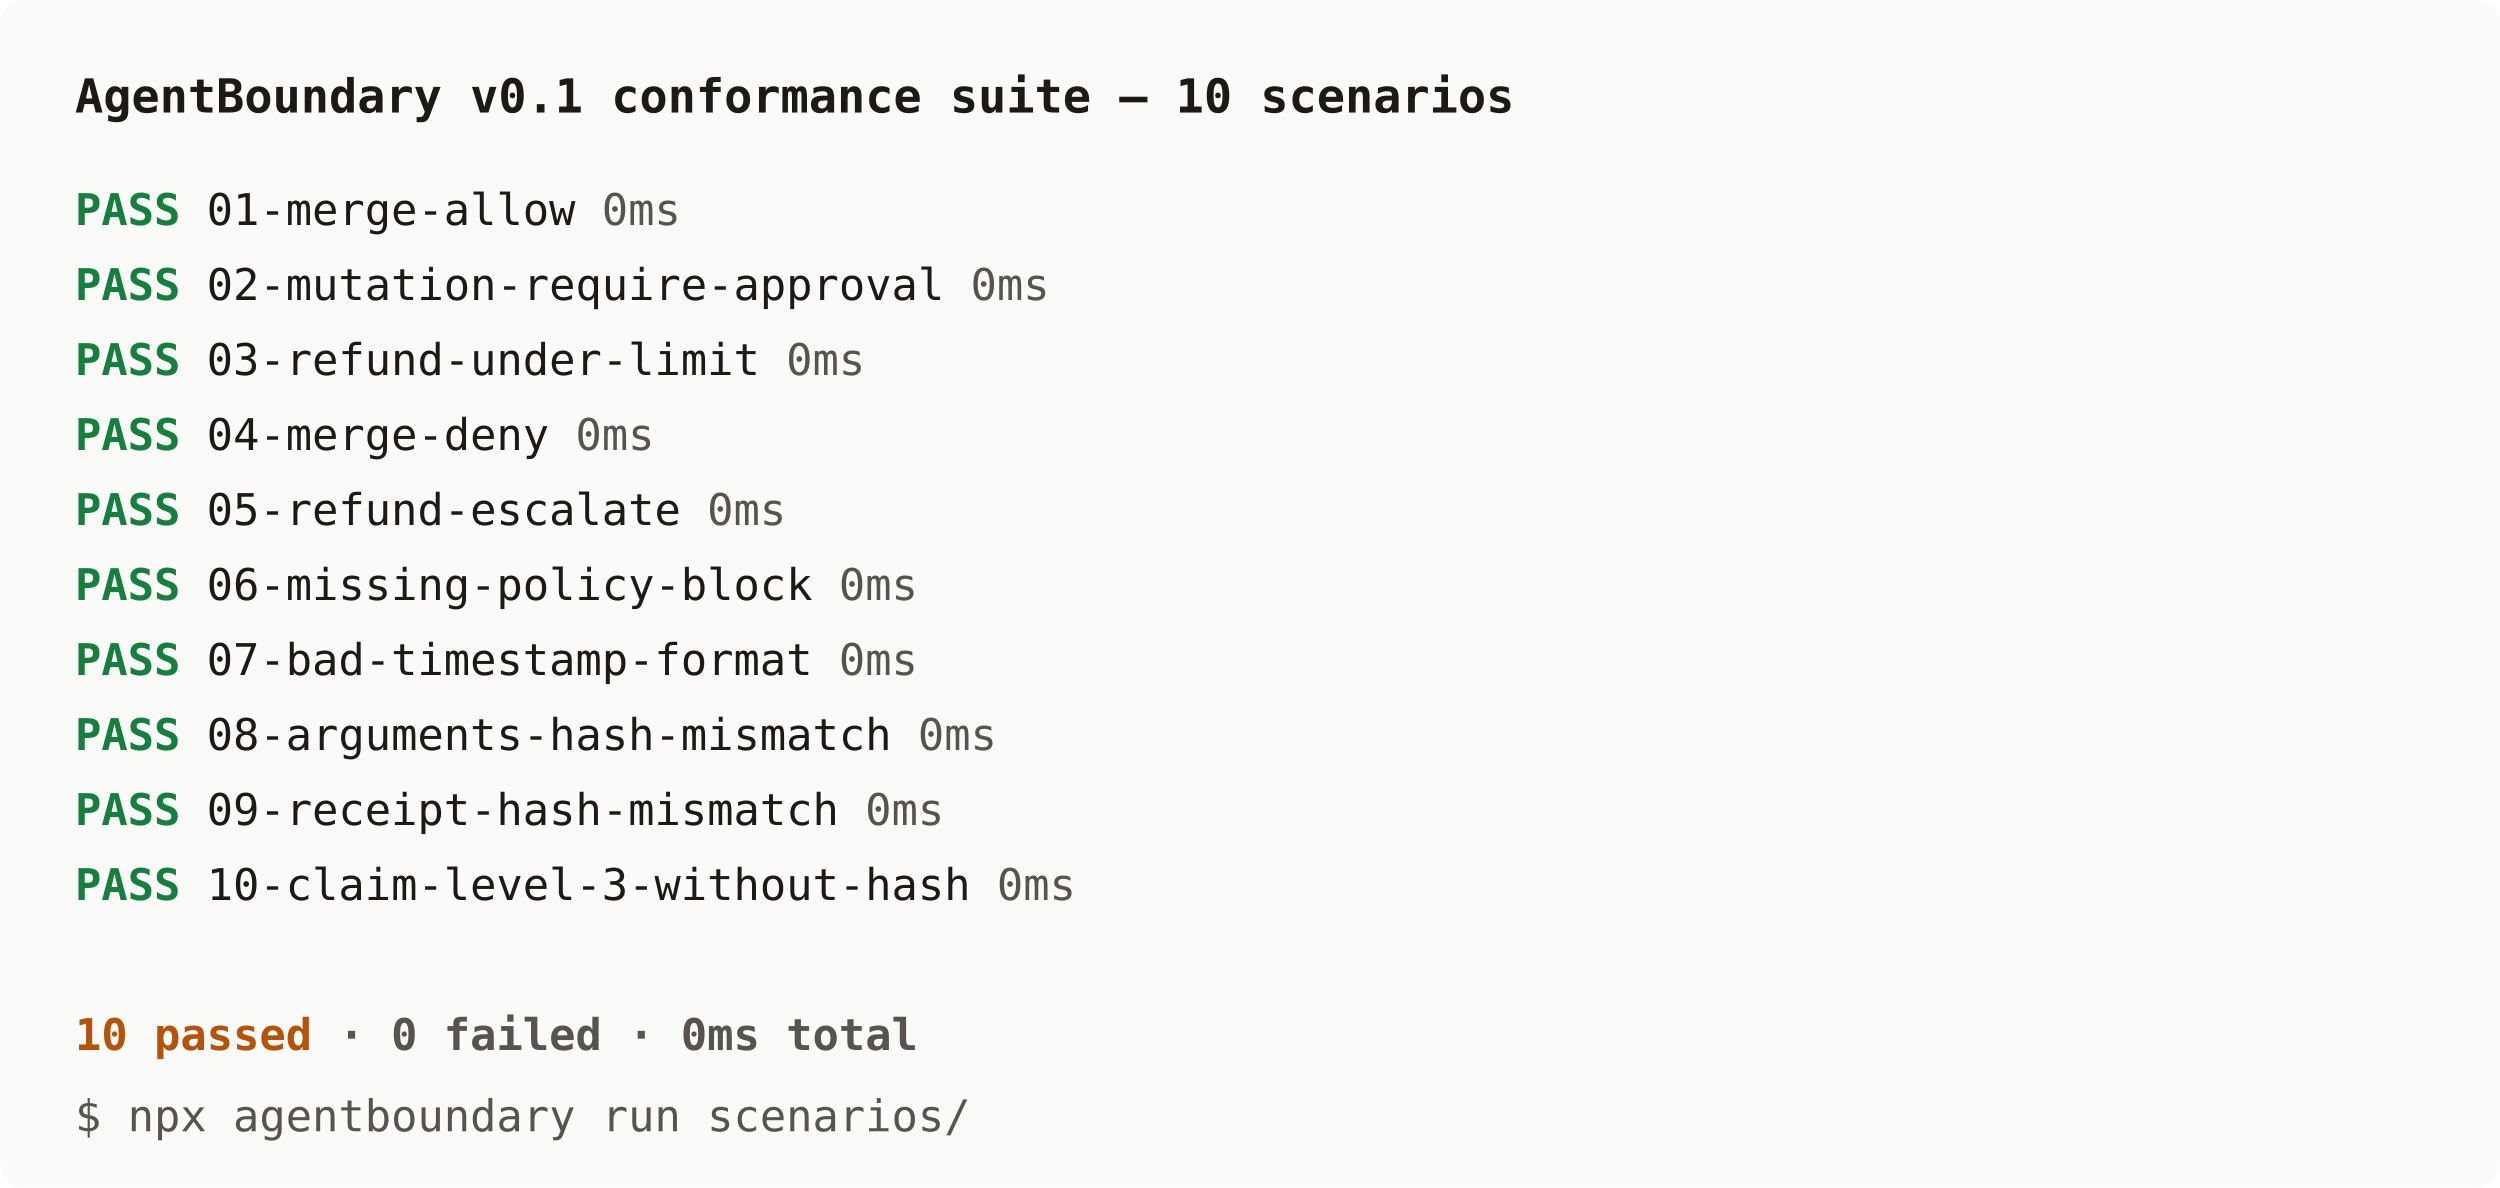
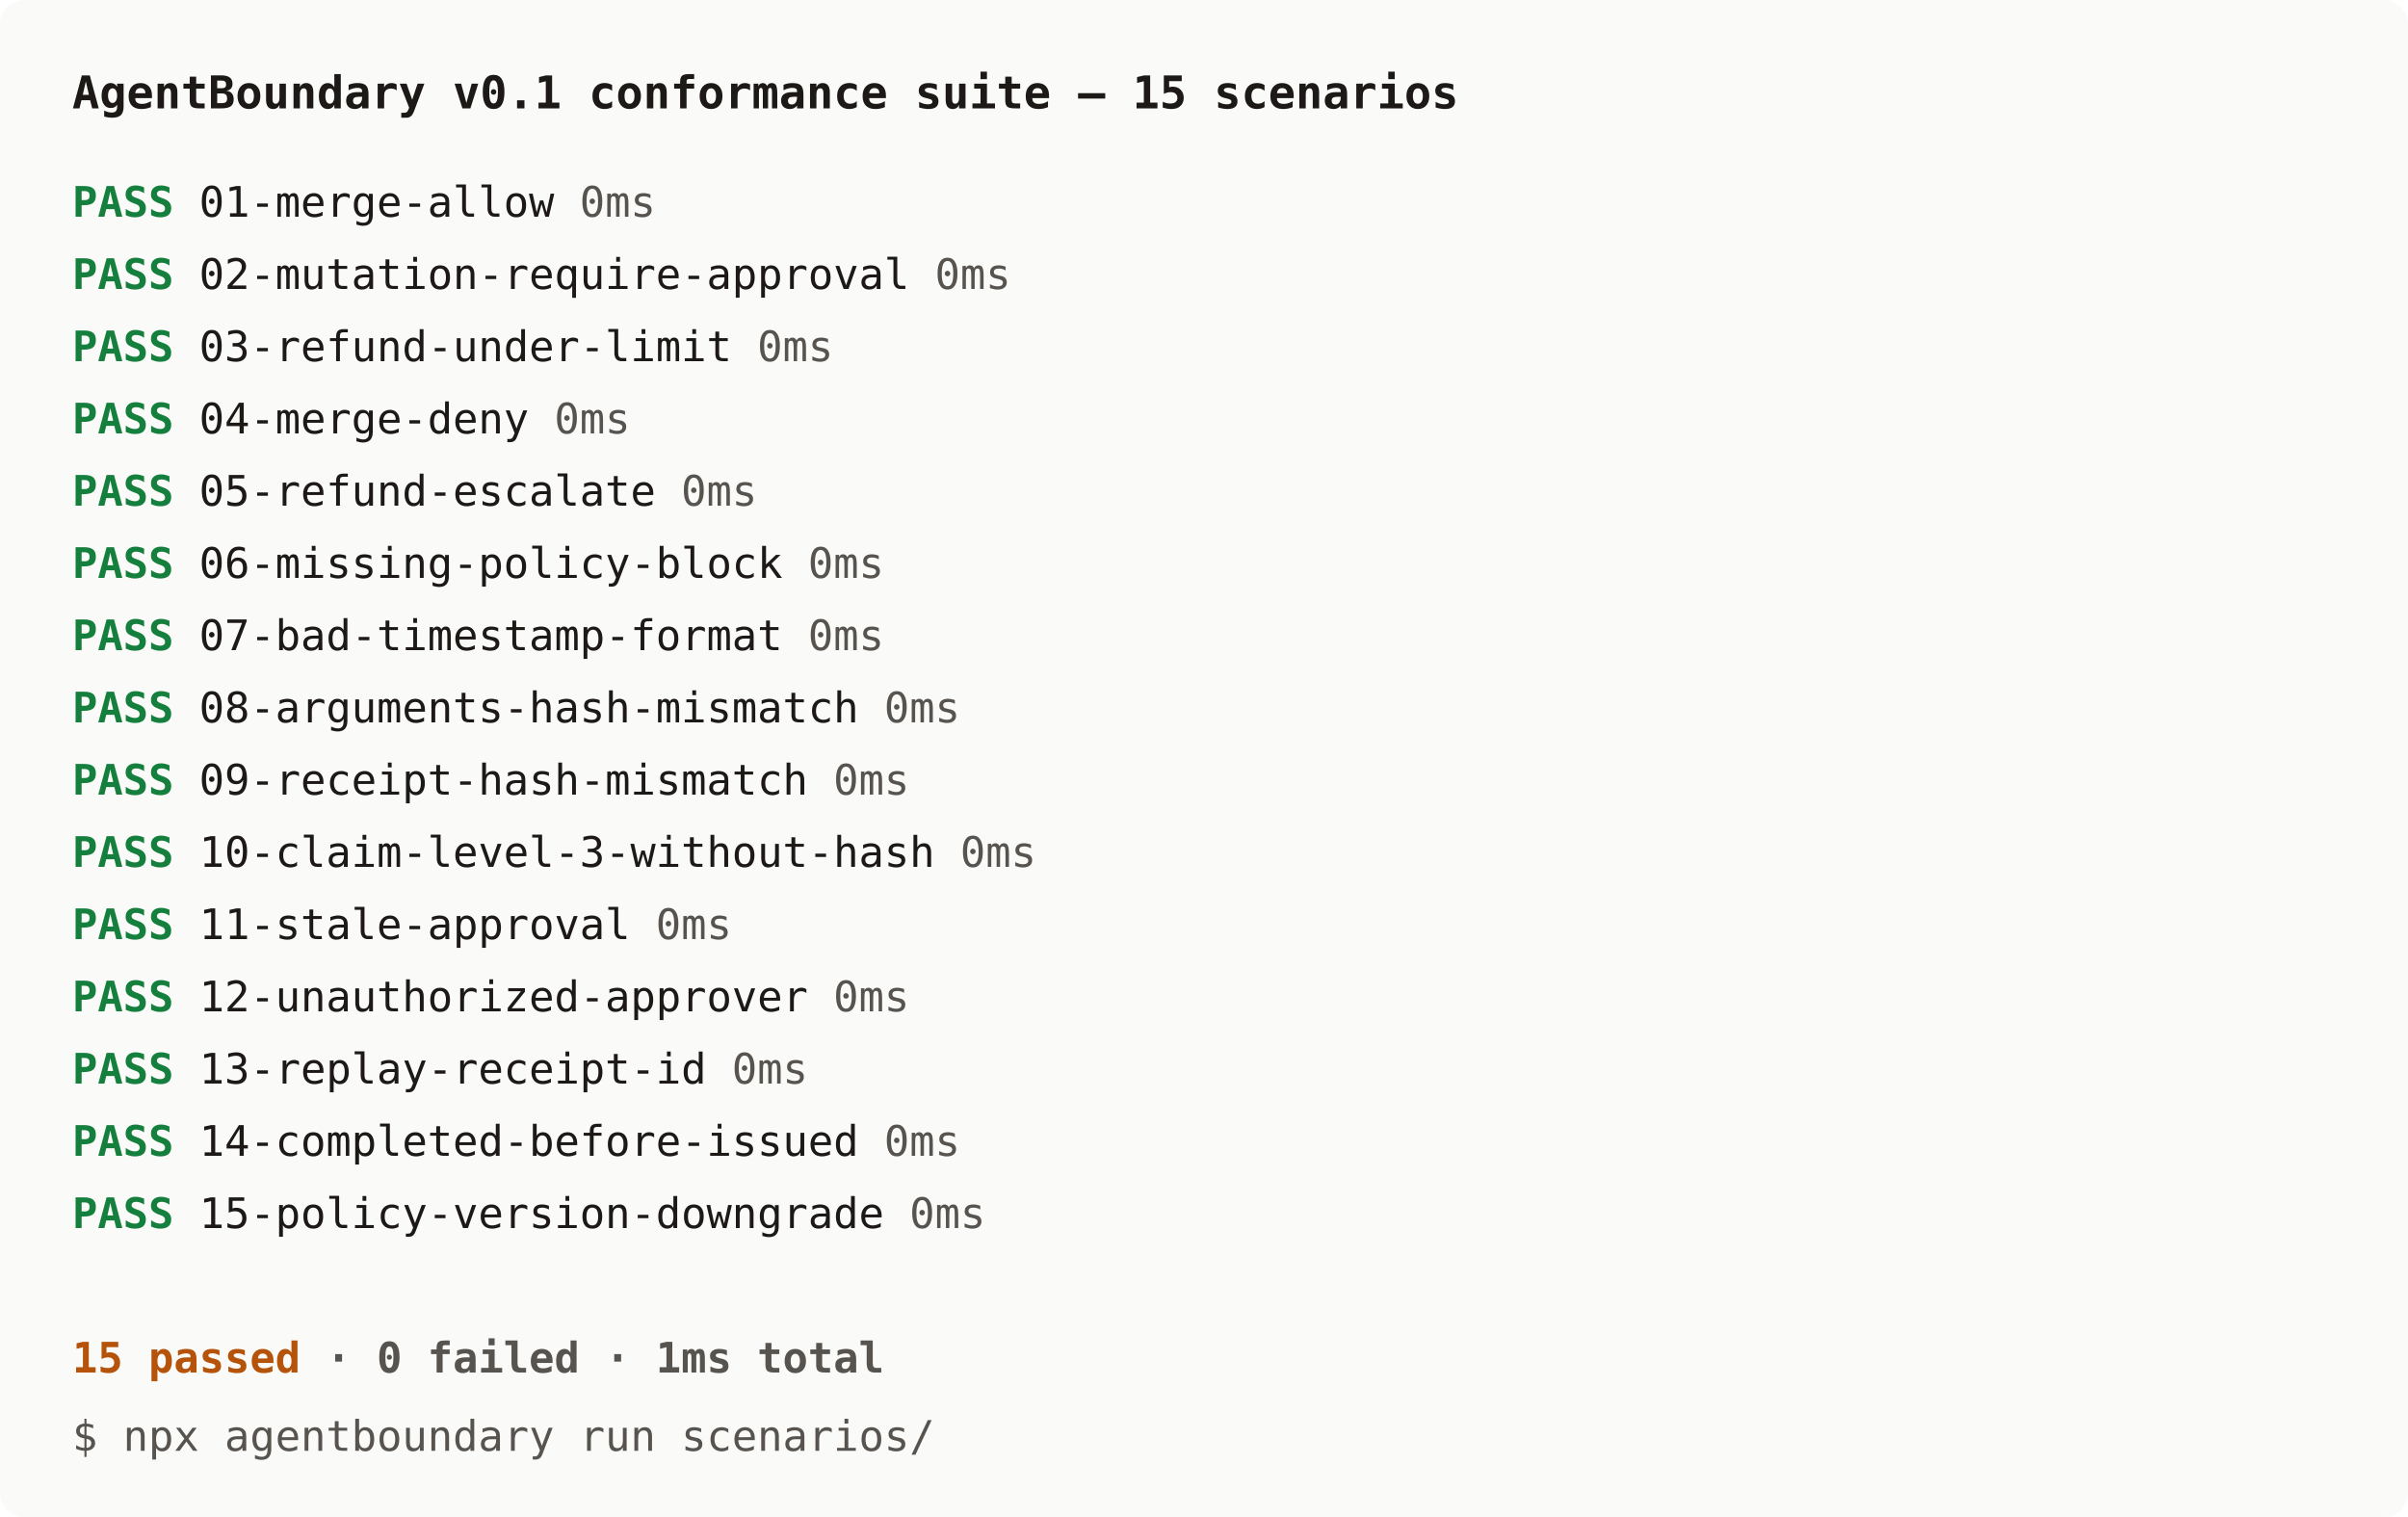
- <svg xmlns="http://www.w3.org/2000/svg" viewBox="0 0 800 380" role="img" aria-label="AgentBoundary v0.1 conformance suite — 10 of 10 scenarios pass">
+ <svg xmlns="http://www.w3.org/2000/svg" viewBox="0 0 800 504" role="img" aria-label="AgentBoundary v0.1 conformance suite — 15 of 15 scenarios pass">
  <style>
    .bg { fill: #fafaf9; }
    .fg { fill: #1c1917; }
    .muted { fill: #57534e; }
    .pass { fill: #15803d; }
    .accent { fill: #b45309; }
    @media (prefers-color-scheme: dark) {
      .bg { fill: #0c0a09; }
      .fg { fill: #f5f5f4; }
      .muted { fill: #a8a29e; }
      .pass { fill: #4ade80; }
      .accent { fill: #fbbf24; }
    }
    text { font-family: ui-monospace, SFMono-Regular, "SF Mono", Menlo, Monaco, "Cascadia Mono", Consolas, monospace; font-size: 14px; }
    .title { font-size: 15px; font-weight: 600; }
    .footer { font-size: 14px; font-weight: 600; }
  </style>
-   <rect class="bg" width="800" height="380" rx="8" />
-   <text class="fg title" x="24" y="36">AgentBoundary v0.1 conformance suite — 10 scenarios</text>
+   <rect class="bg" width="800" height="504" rx="8" />
+   <text class="fg title" x="24" y="36">AgentBoundary v0.1 conformance suite — 15 scenarios</text>
  <g transform="translate(24,72)">
    <text y="0">
      <tspan class="pass" font-weight="600">PASS</tspan>
      <tspan class="fg">01-merge-allow</tspan>
      <tspan class="muted">0ms</tspan>
    </text>
    <text y="24">
      <tspan class="pass" font-weight="600">PASS</tspan>
      <tspan class="fg">02-mutation-require-approval</tspan>
      <tspan class="muted">0ms</tspan>
    </text>
    <text y="48">
      <tspan class="pass" font-weight="600">PASS</tspan>
      <tspan class="fg">03-refund-under-limit</tspan>
      <tspan class="muted">0ms</tspan>
    </text>
    <text y="72">
      <tspan class="pass" font-weight="600">PASS</tspan>
      <tspan class="fg">04-merge-deny</tspan>
      <tspan class="muted">0ms</tspan>
    </text>
    <text y="96">
      <tspan class="pass" font-weight="600">PASS</tspan>
      <tspan class="fg">05-refund-escalate</tspan>
      <tspan class="muted">0ms</tspan>
    </text>
    <text y="120">
      <tspan class="pass" font-weight="600">PASS</tspan>
      <tspan class="fg">06-missing-policy-block</tspan>
      <tspan class="muted">0ms</tspan>
    </text>
    <text y="144">
      <tspan class="pass" font-weight="600">PASS</tspan>
      <tspan class="fg">07-bad-timestamp-format</tspan>
      <tspan class="muted">0ms</tspan>
    </text>
    <text y="168">
      <tspan class="pass" font-weight="600">PASS</tspan>
      <tspan class="fg">08-arguments-hash-mismatch</tspan>
      <tspan class="muted">0ms</tspan>
    </text>
    <text y="192">
      <tspan class="pass" font-weight="600">PASS</tspan>
      <tspan class="fg">09-receipt-hash-mismatch</tspan>
      <tspan class="muted">0ms</tspan>
    </text>
    <text y="216">
      <tspan class="pass" font-weight="600">PASS</tspan>
      <tspan class="fg">10-claim-level-3-without-hash</tspan>
      <tspan class="muted">0ms</tspan>
    </text>
+     <text y="240">
+       <tspan class="pass" font-weight="600">PASS</tspan>
+       <tspan class="fg">11-stale-approval</tspan>
+       <tspan class="muted">0ms</tspan>
+     </text>
+     <text y="264">
+       <tspan class="pass" font-weight="600">PASS</tspan>
+       <tspan class="fg">12-unauthorized-approver</tspan>
+       <tspan class="muted">0ms</tspan>
+     </text>
+     <text y="288">
+       <tspan class="pass" font-weight="600">PASS</tspan>
+       <tspan class="fg">13-replay-receipt-id</tspan>
+       <tspan class="muted">0ms</tspan>
+     </text>
+     <text y="312">
+       <tspan class="pass" font-weight="600">PASS</tspan>
+       <tspan class="fg">14-completed-before-issued</tspan>
+       <tspan class="muted">0ms</tspan>
+     </text>
+     <text y="336">
+       <tspan class="pass" font-weight="600">PASS</tspan>
+       <tspan class="fg">15-policy-version-downgrade</tspan>
+       <tspan class="muted">0ms</tspan>
+     </text>
  </g>
-   <text x="24" y="336" class="footer">
-     <tspan class="accent">10 passed</tspan>
-     <tspan class="muted">·  0 failed  ·  0ms total</tspan>
+   <text x="24" y="456" class="footer">
+     <tspan class="accent">15 passed</tspan>
+     <tspan class="muted">·  0 failed  ·  1ms total</tspan>
  </text>
-   <text x="24" y="362" class="muted" font-size="12">$ npx agentboundary run scenarios/</text>
+   <text x="24" y="482" class="muted" font-size="12">$ npx agentboundary run scenarios/</text>
</svg>
